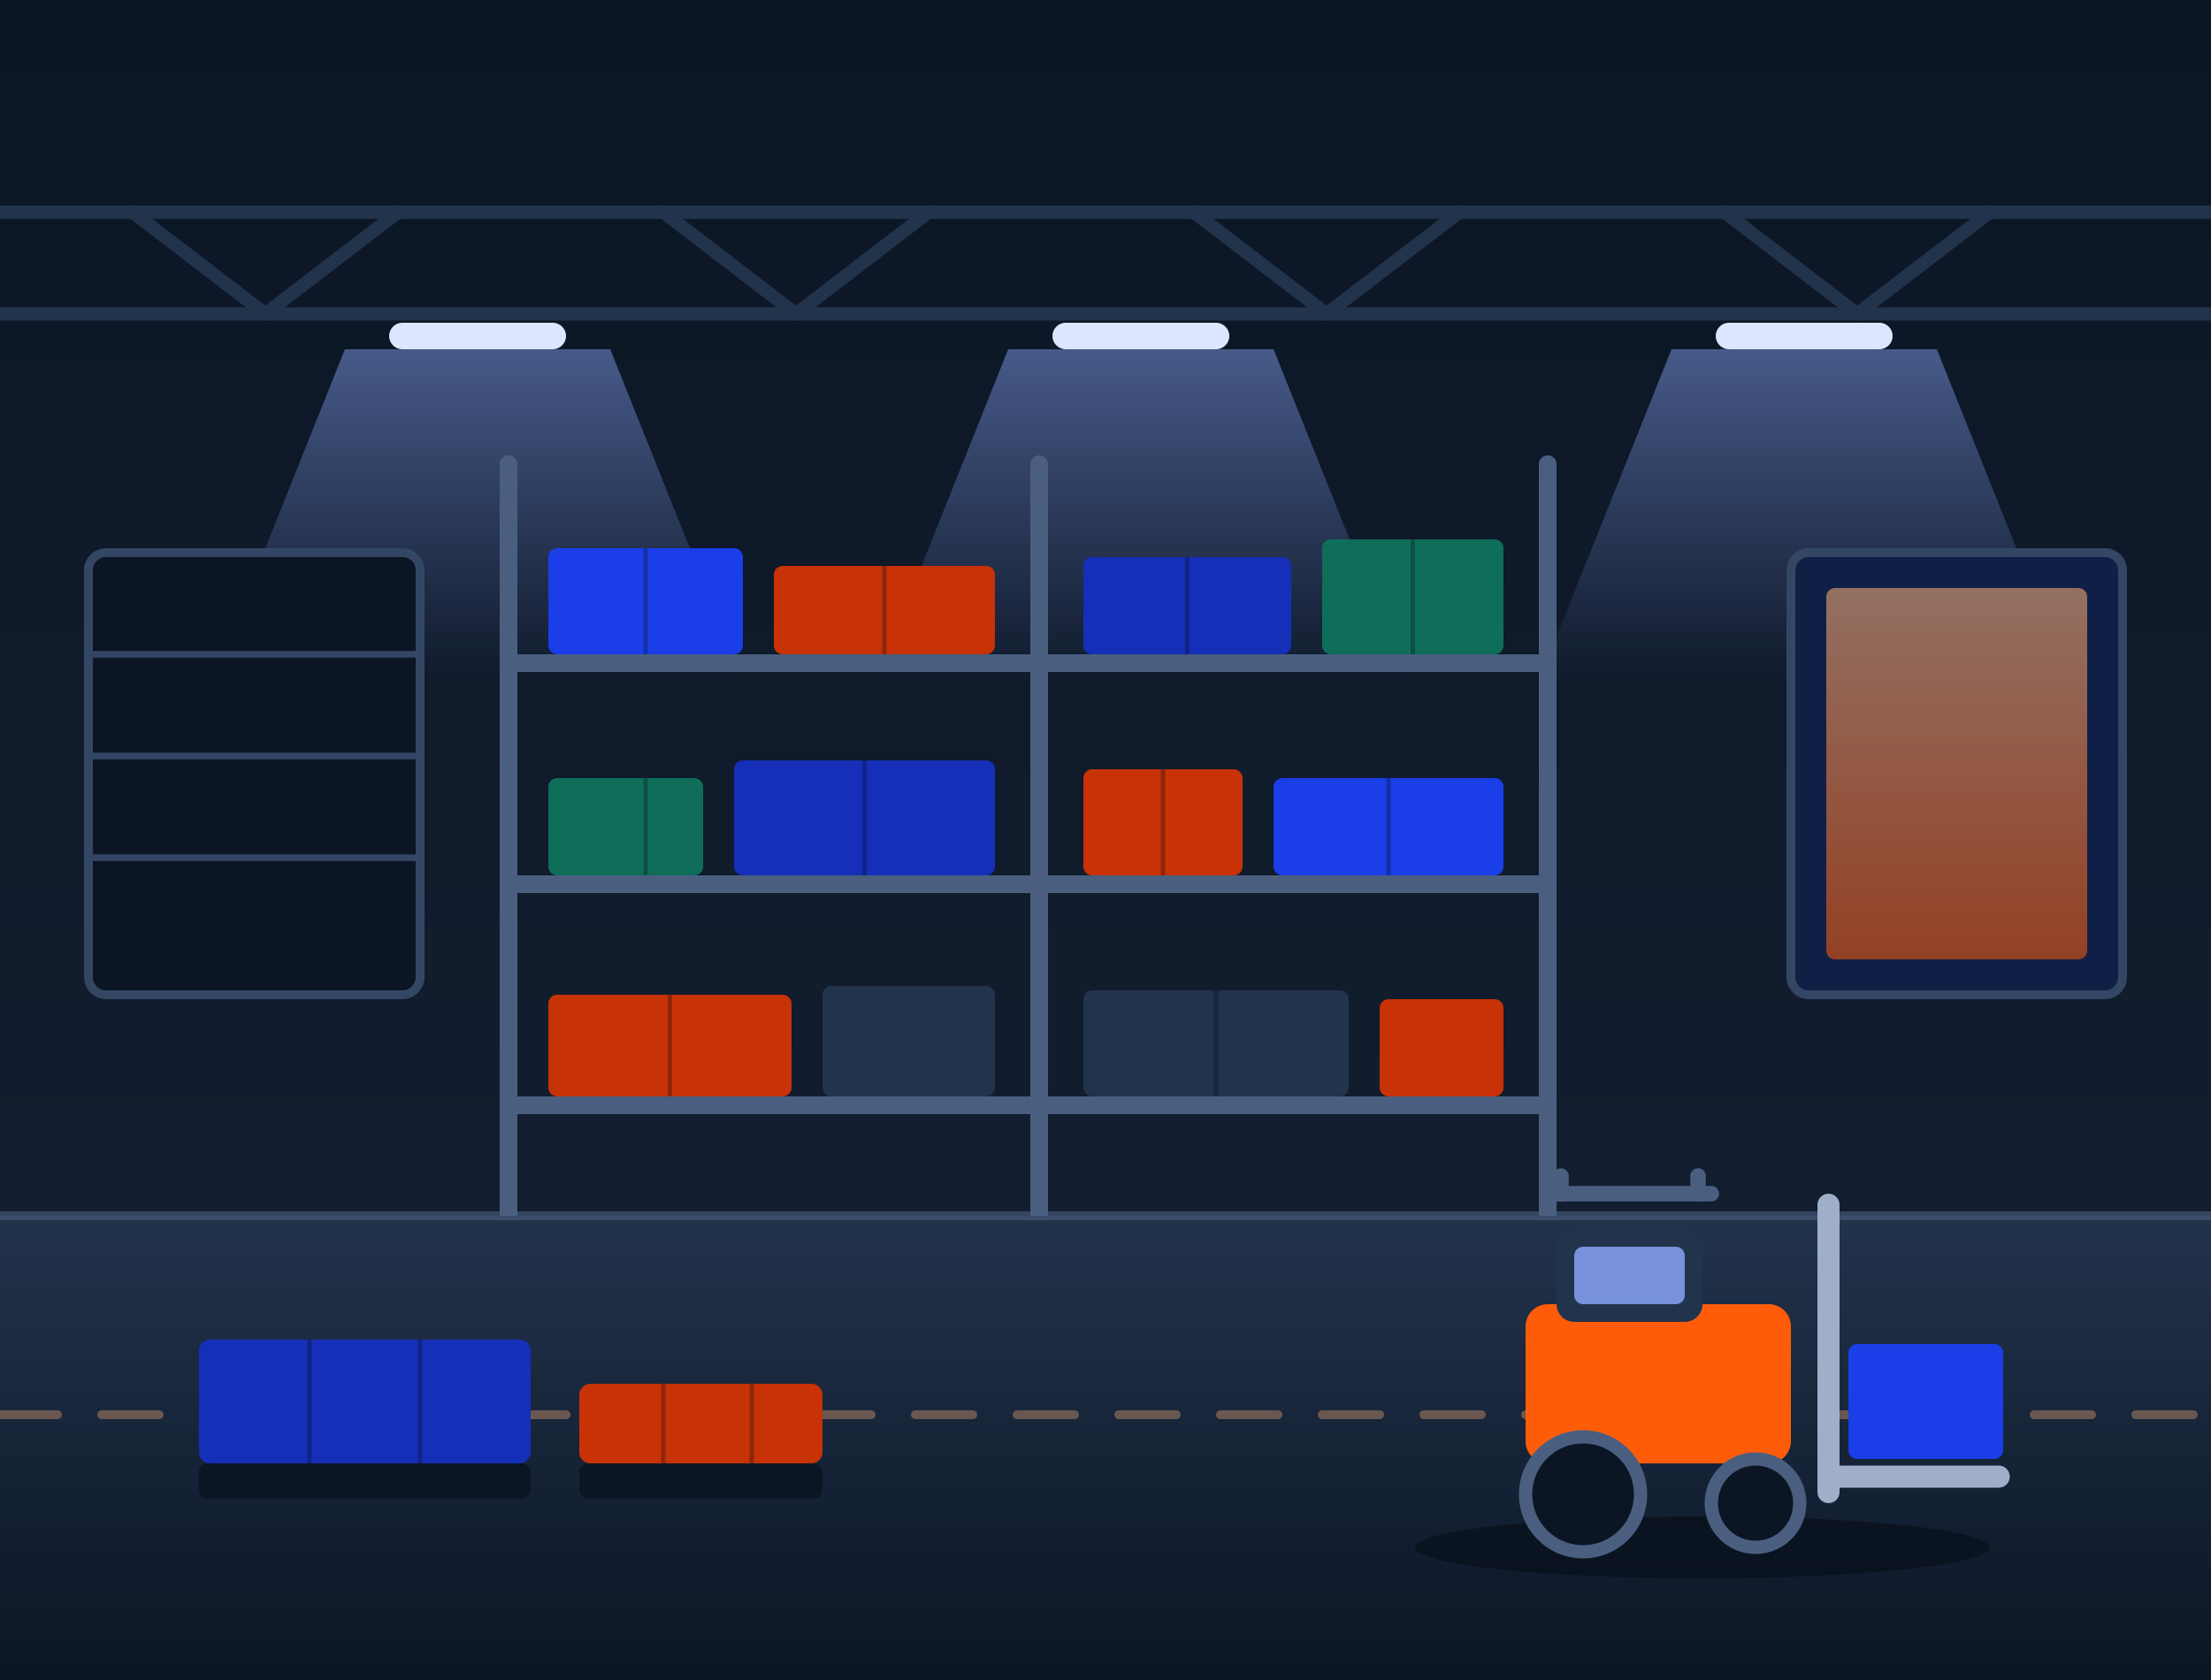
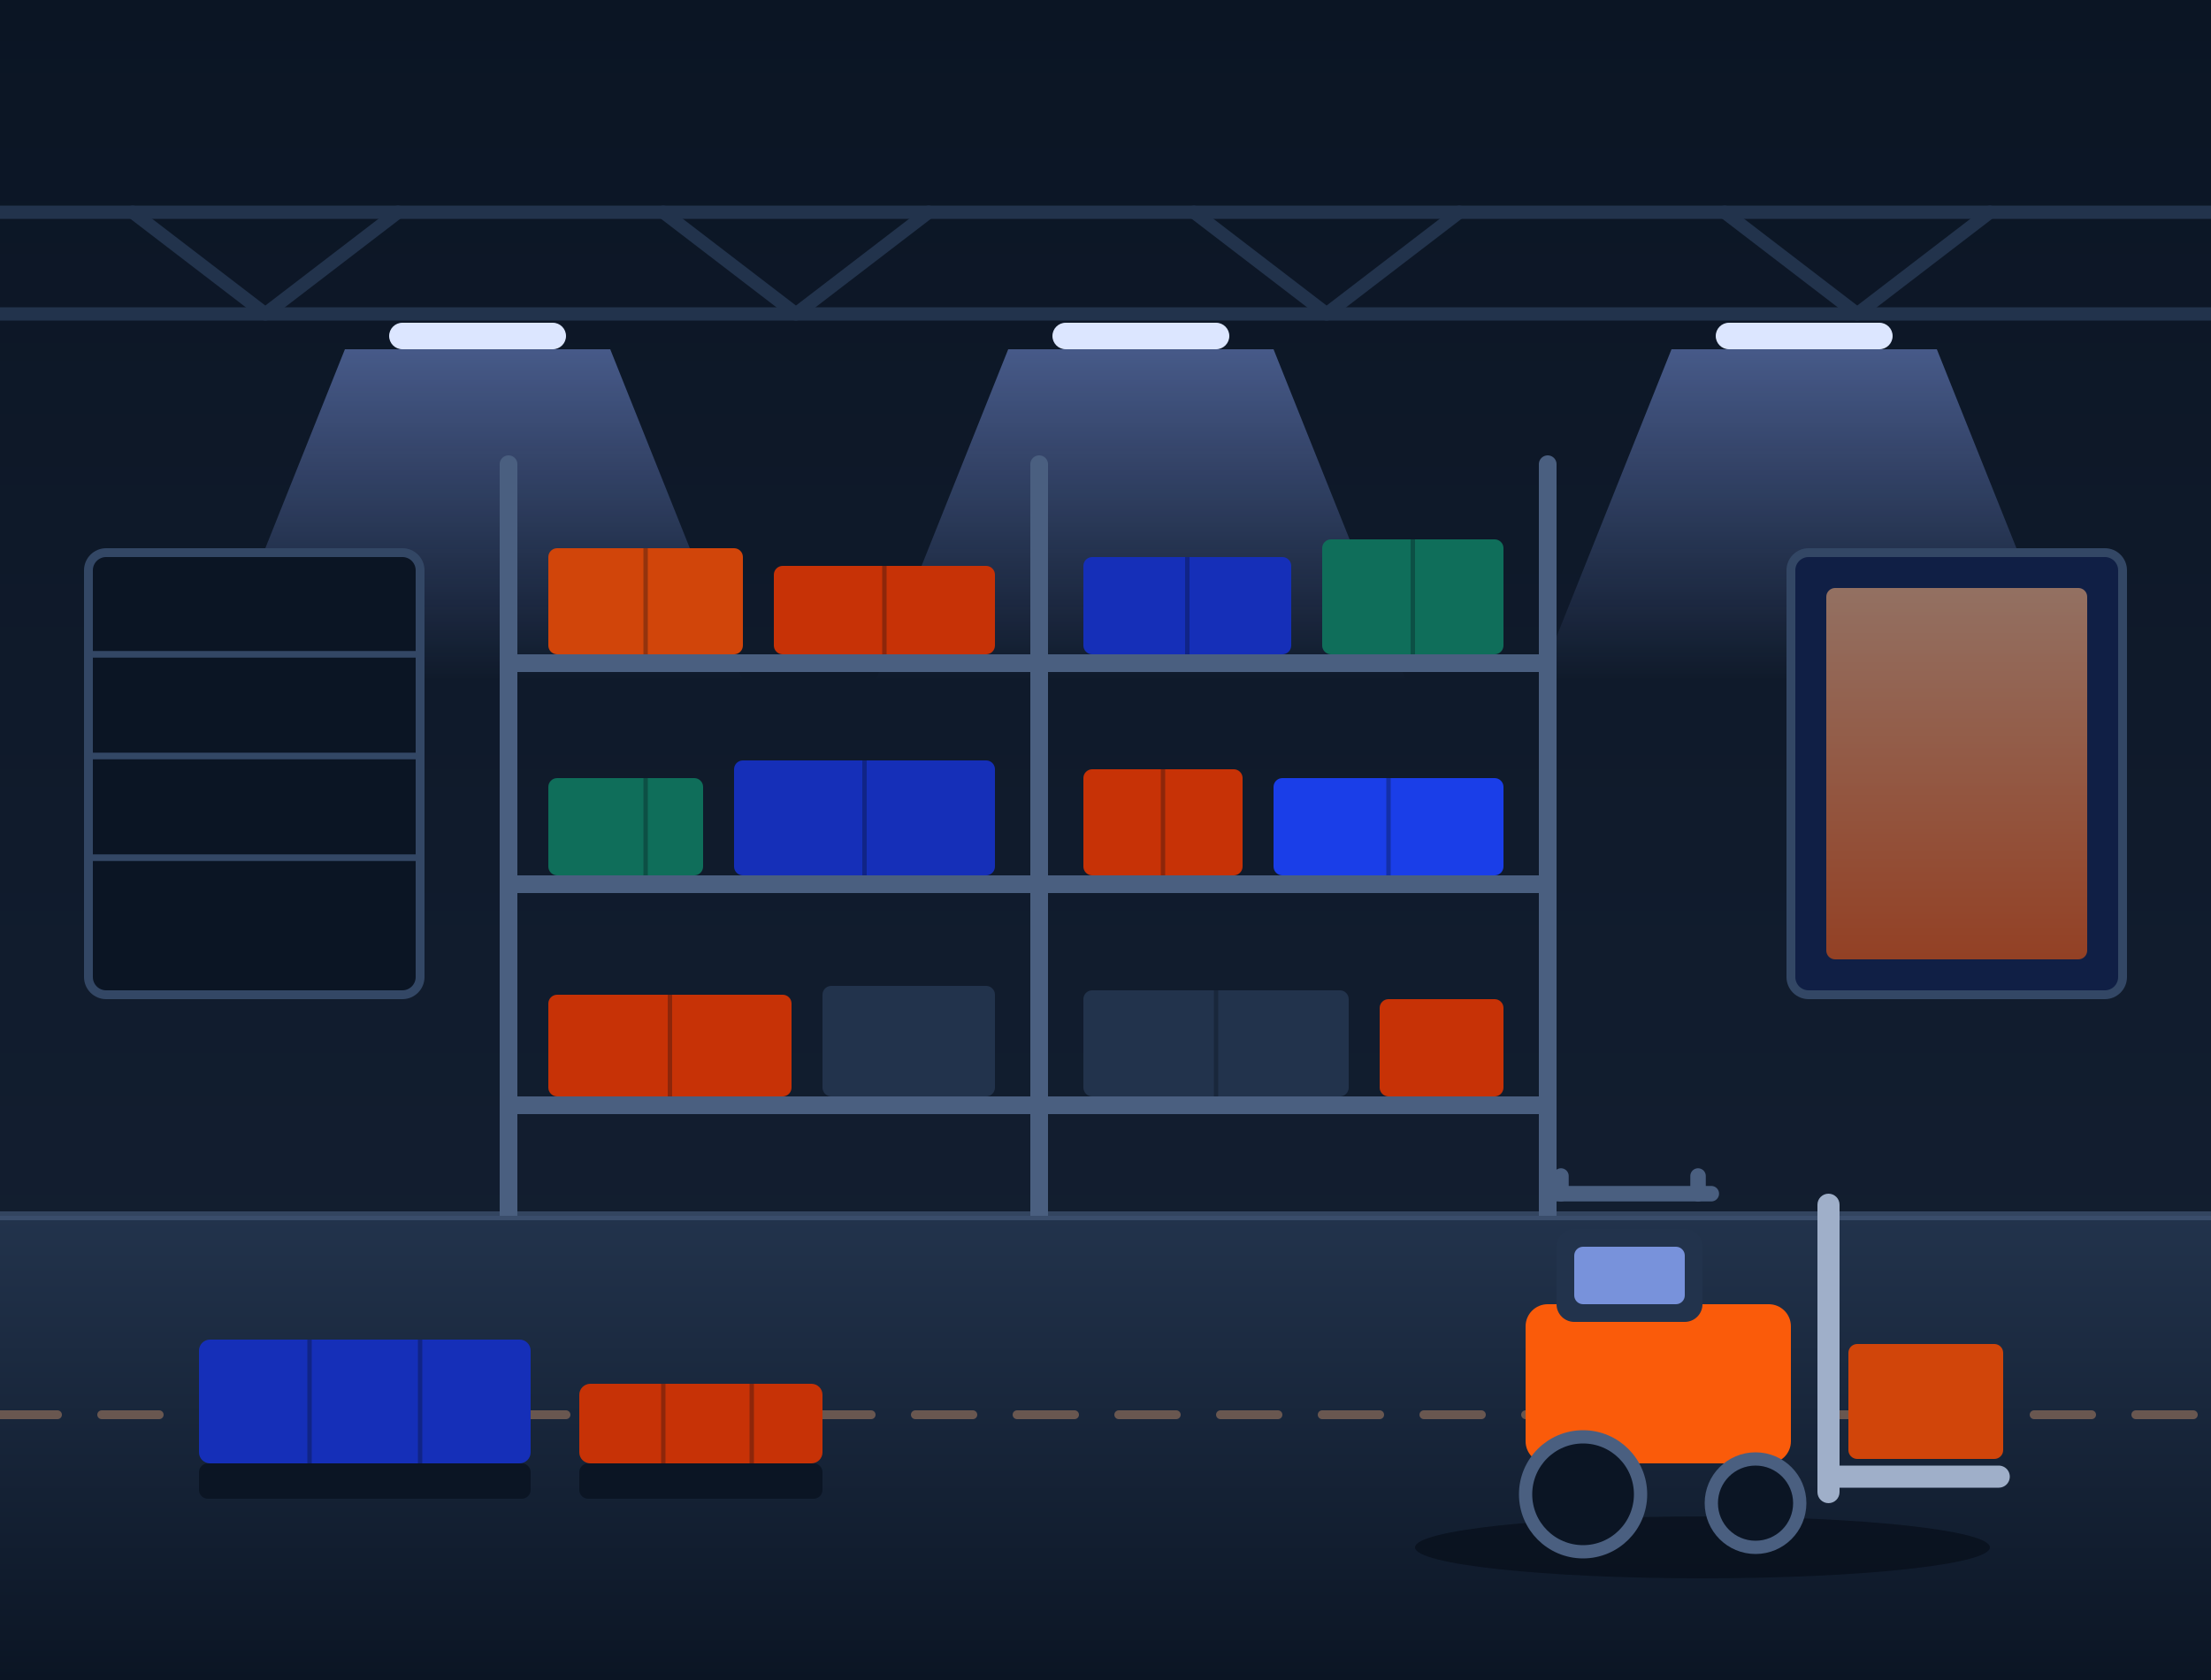
<svg xmlns="http://www.w3.org/2000/svg" viewBox="0 0 1000 760" width="1000" height="760" role="img" aria-label="Illustration of a FreightBridge fulfillment warehouse with pallet racking, a forklift and loading bays">
  <defs>
    <linearGradient id="wWall" x1="0" y1="0" x2="0" y2="1">
      <stop offset="0%" stop-color="#0B1524" />
      <stop offset="100%" stop-color="#152134" />
    </linearGradient>
    <linearGradient id="wFloor" x1="0" y1="0" x2="0" y2="1">
      <stop offset="0%" stop-color="#22334C" />
      <stop offset="100%" stop-color="#0B1524" />
    </linearGradient>
    <linearGradient id="wLight" x1="0" y1="0" x2="0" y2="1">
      <stop offset="0%" stop-color="#8DAAFF" stop-opacity="0.45" />
      <stop offset="100%" stop-color="#8DAAFF" stop-opacity="0" />
    </linearGradient>
    <linearGradient id="wBay" x1="0" y1="0" x2="0" y2="1">
      <stop offset="0%" stop-color="#FFB37A" />
      <stop offset="100%" stop-color="#FF5C0A" />
    </linearGradient>
  </defs>
  <rect width="1000" height="760" fill="url(#wWall)" />
  <g stroke="#22334C" stroke-width="6" fill="none" stroke-linecap="round">
    <path d="M0 96h1000" />
    <path d="M60 96l60 46M180 96l-60 46M300 96l60 46M420 96l-60 46M540 96l60 46M660 96l-60 46M780 96l60 46M900 96l-60 46" />
    <path d="M0 142h1000" />
  </g>
  <g>
    <rect x="176" y="146" width="80" height="12" rx="6" fill="#DCE6FF" />
    <path d="M156 158h120l60 150H96z" fill="url(#wLight)" />
    <rect x="476" y="146" width="80" height="12" rx="6" fill="#DCE6FF" />
    <path d="M456 158h120l60 150H396z" fill="url(#wLight)" />
    <rect x="776" y="146" width="80" height="12" rx="6" fill="#DCE6FF" />
    <path d="M756 158h120l60 150H696z" fill="url(#wLight)" />
  </g>
  <g>
    <rect x="40" y="250" width="150" height="200" rx="8" fill="#0B1524" stroke="#334765" stroke-width="4" />
    <rect x="810" y="250" width="150" height="200" rx="8" fill="#101F45" stroke="#334765" stroke-width="4" />
    <rect x="826" y="266" width="118" height="168" rx="4" fill="url(#wBay)" opacity="0.55" />
    <g stroke="#334765" stroke-width="3">
      <path d="M40 296h150M40 342h150M40 388h150" />
    </g>
  </g>
  <g>
    <g stroke="#4A5F80" stroke-width="8" stroke-linecap="round">
      <path d="M230 210v340M470 210v340M700 210v340" />
      <path d="M230 300h240M230 400h240M230 500h240" />
      <path d="M470 300h230M470 400h230M470 500h230" />
    </g>
    <g>
-       <rect x="248" y="248" width="88" height="48" rx="4" fill="#1A3EE8" />
+       <rect x="248" y="248" width="88" height="48" rx="4" fill="#D1450A" />
      <rect x="350" y="256" width="100" height="40" rx="4" fill="#C73206" />
      <rect x="248" y="352" width="70" height="44" rx="4" fill="#0F6E5A" />
      <rect x="332" y="344" width="118" height="52" rx="4" fill="#152FB8" />
      <rect x="248" y="450" width="110" height="46" rx="4" fill="#C73206" />
      <rect x="372" y="446" width="78" height="50" rx="4" fill="#22334C" />
      <rect x="490" y="252" width="94" height="44" rx="4" fill="#152FB8" />
      <rect x="598" y="244" width="82" height="52" rx="4" fill="#0F6E5A" />
      <rect x="490" y="348" width="72" height="48" rx="4" fill="#C73206" />
      <rect x="576" y="352" width="104" height="44" rx="4" fill="#1A3EE8" />
      <rect x="490" y="448" width="120" height="48" rx="4" fill="#22334C" />
      <rect x="624" y="452" width="56" height="44" rx="4" fill="#C73206" />
    </g>
    <g stroke="#050B15" stroke-opacity="0.3" stroke-width="2">
      <path d="M292 248v48M400 256v40M292 352v44M391 344v52M303 450v46M537 252v44M639 244v52M526 348v48M628 352v44M550 448v48" />
    </g>
  </g>
  <rect y="550" width="1000" height="210" fill="url(#wFloor)" />
  <rect y="548" width="1000" height="4" fill="#4A5F80" opacity="0.6" />
  <g stroke="#FFB37A" stroke-opacity="0.35" stroke-width="4" stroke-dasharray="26 20" stroke-linecap="round">
    <path d="M0 640h1000" />
  </g>
  <g>
    <ellipse cx="770" cy="700" rx="130" ry="14" fill="#050B15" opacity="0.6" />
-     <rect x="690" y="590" width="120" height="72" rx="10" fill="#FF5C0A" />
+     <rect x="690" y="590" width="120" height="72" rx="10" fill="#FA5B0A" />
    <rect x="704" y="556" width="66" height="42" rx="8" fill="#22334C" />
    <rect x="712" y="564" width="50" height="26" rx="4" fill="#8DAAFF" opacity="0.8" />
    <g stroke="#4A5F80" stroke-width="7" stroke-linecap="round">
      <path d="M700 540h74" />
      <path d="M706 540v-8M768 540v-8" />
    </g>
    <rect x="822" y="540" width="10" height="140" rx="5" fill="#9FAFC9" />
    <path d="M832 668h72" stroke="#9FAFC9" stroke-width="10" stroke-linecap="round" />
-     <rect x="836" y="608" width="70" height="52" rx="4" fill="#1A3EE8" />
+     <rect x="836" y="608" width="70" height="52" rx="4" fill="#D1450A" />
    <circle cx="716" cy="676" r="26" fill="#0B1524" stroke="#4A5F80" stroke-width="6" />
    <circle cx="794" cy="680" r="20" fill="#0B1524" stroke="#4A5F80" stroke-width="6" />
  </g>
  <g>
    <rect x="90" y="606" width="150" height="56" rx="5" fill="#152FB8" />
    <rect x="90" y="662" width="150" height="16" rx="4" fill="#0B1524" />
    <rect x="262" y="626" width="110" height="36" rx="5" fill="#C73206" />
    <rect x="262" y="662" width="110" height="16" rx="4" fill="#0B1524" />
    <g stroke="#050B15" stroke-opacity="0.3" stroke-width="2">
      <path d="M140 606v56M190 606v56M300 626v36M340 626v36" />
    </g>
  </g>
</svg>
